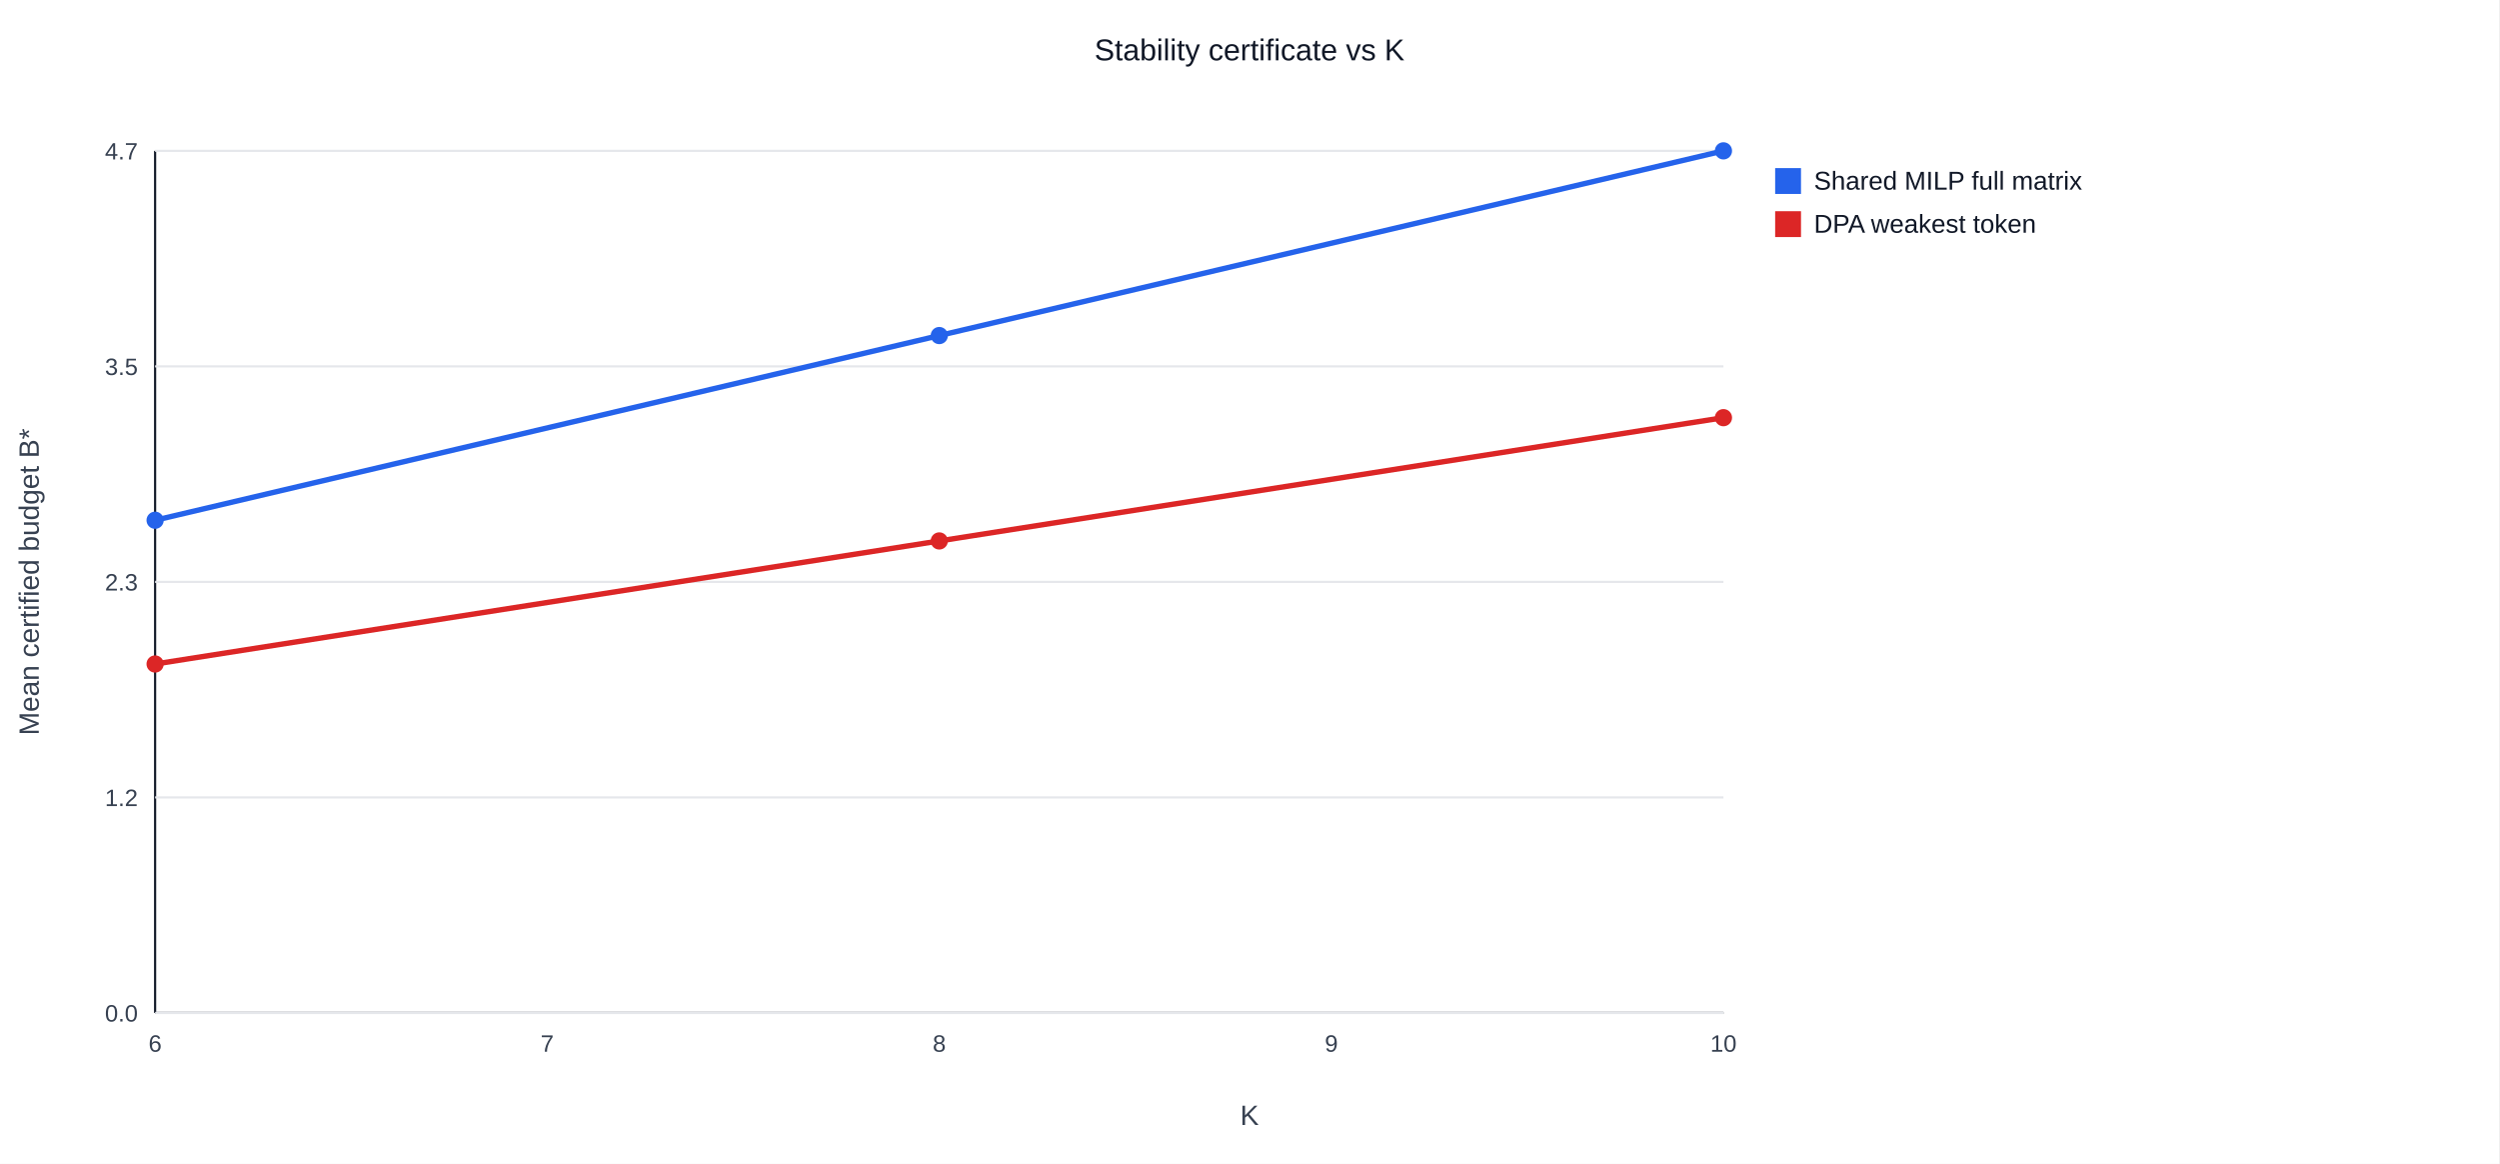
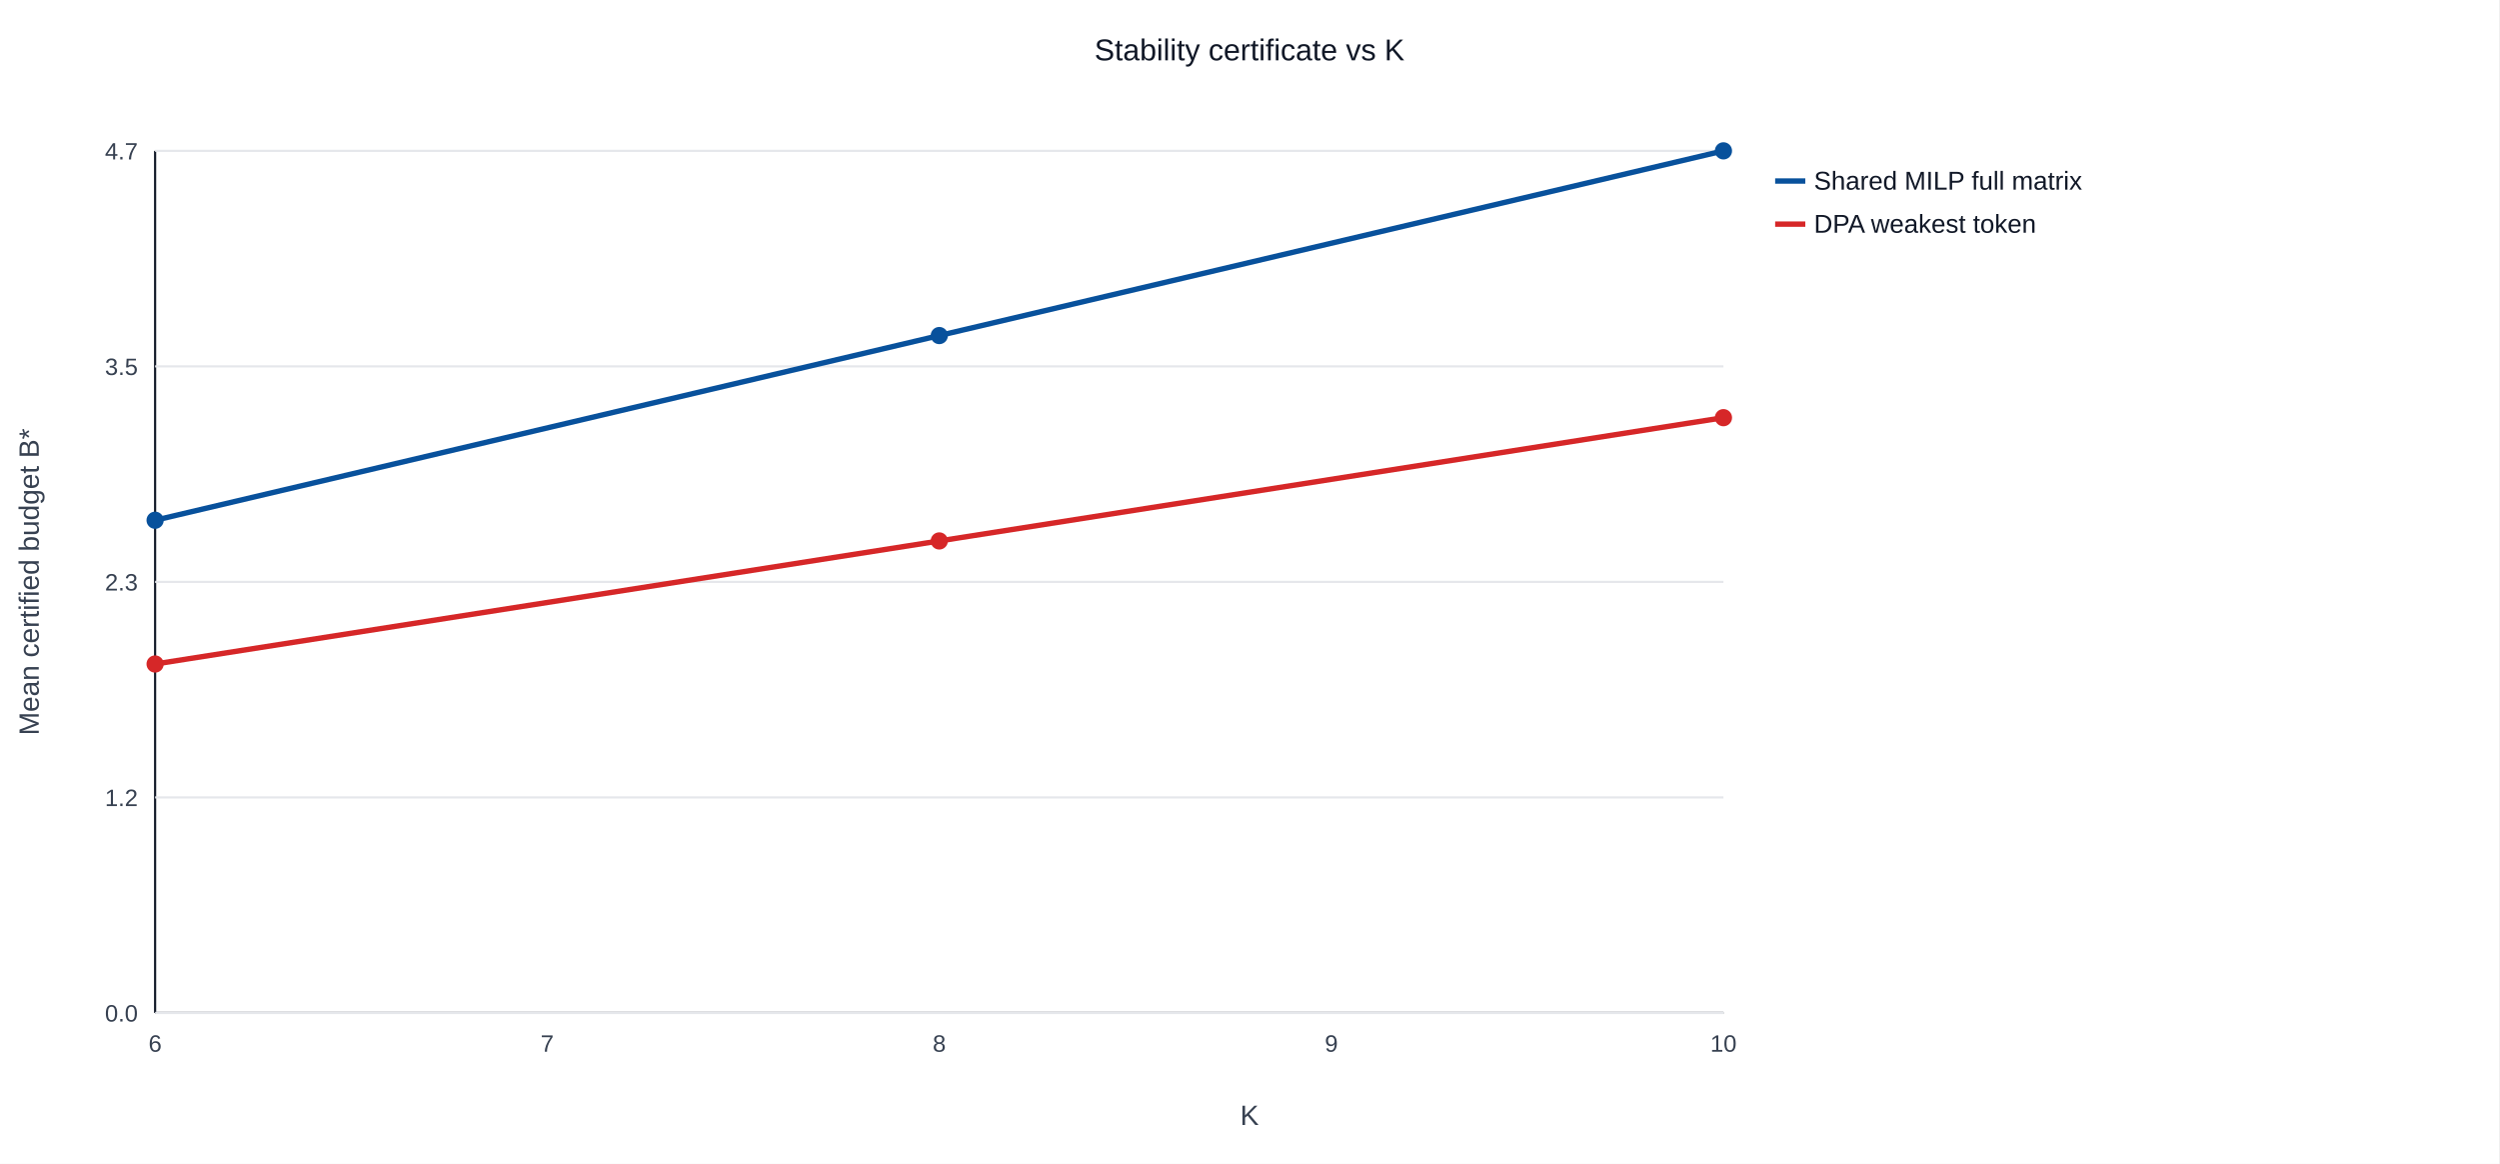
<svg xmlns="http://www.w3.org/2000/svg" width="1160" height="540" viewBox="0 0 1160 540">
  <rect width="100%" height="100%" fill="#ffffff" />
  <text x="580.0" y="28" text-anchor="middle" font-family="Arial, sans-serif" font-size="14" fill="#111827">Stability certificate vs K</text>
  <line x1="72" y1="70" x2="72" y2="470" stroke="#111827" />
  <line x1="72" y1="470" x2="800" y2="470" stroke="#111827" />
  <text x="580.0" y="522" text-anchor="middle" font-family="Arial, sans-serif" font-size="13" fill="#374151">K</text>
  <text x="18" y="270.0" transform="rotate(-90 18 270.0)" text-anchor="middle" font-family="Arial, sans-serif" font-size="13" fill="#374151">Mean certified budget B*</text>
  <line x1="72" y1="470.0" x2="800" y2="470.0" stroke="#e5e7eb" />
  <text x="64" y="474.0" text-anchor="end" font-family="Arial, sans-serif" font-size="11" fill="#374151">0.0</text>
  <line x1="72" y1="370.0" x2="800" y2="370.0" stroke="#e5e7eb" />
  <text x="64" y="374.0" text-anchor="end" font-family="Arial, sans-serif" font-size="11" fill="#374151">1.2</text>
  <line x1="72" y1="270.0" x2="800" y2="270.0" stroke="#e5e7eb" />
  <text x="64" y="274.0" text-anchor="end" font-family="Arial, sans-serif" font-size="11" fill="#374151">2.3</text>
  <line x1="72" y1="170.0" x2="800" y2="170.0" stroke="#e5e7eb" />
  <text x="64" y="174.0" text-anchor="end" font-family="Arial, sans-serif" font-size="11" fill="#374151">3.5</text>
  <line x1="72" y1="70.0" x2="800" y2="70.0" stroke="#e5e7eb" />
  <text x="64" y="74.0" text-anchor="end" font-family="Arial, sans-serif" font-size="11" fill="#374151">4.7</text>
  <text x="72.0" y="488" text-anchor="middle" font-family="Arial, sans-serif" font-size="11" fill="#374151">6</text>
  <text x="254.0" y="488" text-anchor="middle" font-family="Arial, sans-serif" font-size="11" fill="#374151">7</text>
  <text x="436.0" y="488" text-anchor="middle" font-family="Arial, sans-serif" font-size="11" fill="#374151">8</text>
  <text x="618.0" y="488" text-anchor="middle" font-family="Arial, sans-serif" font-size="11" fill="#374151">9</text>
  <text x="800.0" y="488" text-anchor="middle" font-family="Arial, sans-serif" font-size="11" fill="#374151">10</text>
-   <polyline points="72.0,241.4 436.0,155.7 800.0,70.0" fill="none" stroke="#2563eb" stroke-width="2.5" />
-   <circle cx="72.0" cy="241.4" r="4" fill="#2563eb" />
-   <circle cx="436.0" cy="155.7" r="4" fill="#2563eb" />
-   <circle cx="800.0" cy="70.0" r="4" fill="#2563eb" />
-   <rect x="824" y="78" width="12" height="12" fill="#2563eb" />
+   <polyline points="72.0,241.4 436.0,155.7 800.0,70.0" fill="none" stroke="#08519c" stroke-width="2.5" />
+   <circle cx="72.0" cy="241.4" r="4" fill="#08519c" />
+   <circle cx="436.0" cy="155.7" r="4" fill="#08519c" />
+   <circle cx="800.0" cy="70.0" r="4" fill="#08519c" />
+   <line x1="824" y1="84" x2="838" y2="84" stroke="#08519c" stroke-width="2.5" />
  <text x="842" y="88" font-family="Arial, sans-serif" font-size="12" fill="#111827">Shared MILP full matrix</text>
-   <polyline points="72.0,308.1 436.0,251.0 800.0,193.8" fill="none" stroke="#dc2626" stroke-width="2.5" />
-   <circle cx="72.0" cy="308.1" r="4" fill="#dc2626" />
-   <circle cx="436.0" cy="251.0" r="4" fill="#dc2626" />
-   <circle cx="800.0" cy="193.8" r="4" fill="#dc2626" />
-   <rect x="824" y="98" width="12" height="12" fill="#dc2626" />
+   <polyline points="72.0,308.1 436.0,251.0 800.0,193.8" fill="none" stroke="#d62728" stroke-width="2.5" />
+   <circle cx="72.0" cy="308.1" r="4" fill="#d62728" />
+   <circle cx="436.0" cy="251.0" r="4" fill="#d62728" />
+   <circle cx="800.0" cy="193.8" r="4" fill="#d62728" />
+   <line x1="824" y1="104" x2="838" y2="104" stroke="#d62728" stroke-width="2.5" />
  <text x="842" y="108" font-family="Arial, sans-serif" font-size="12" fill="#111827">DPA weakest token</text>
</svg>
